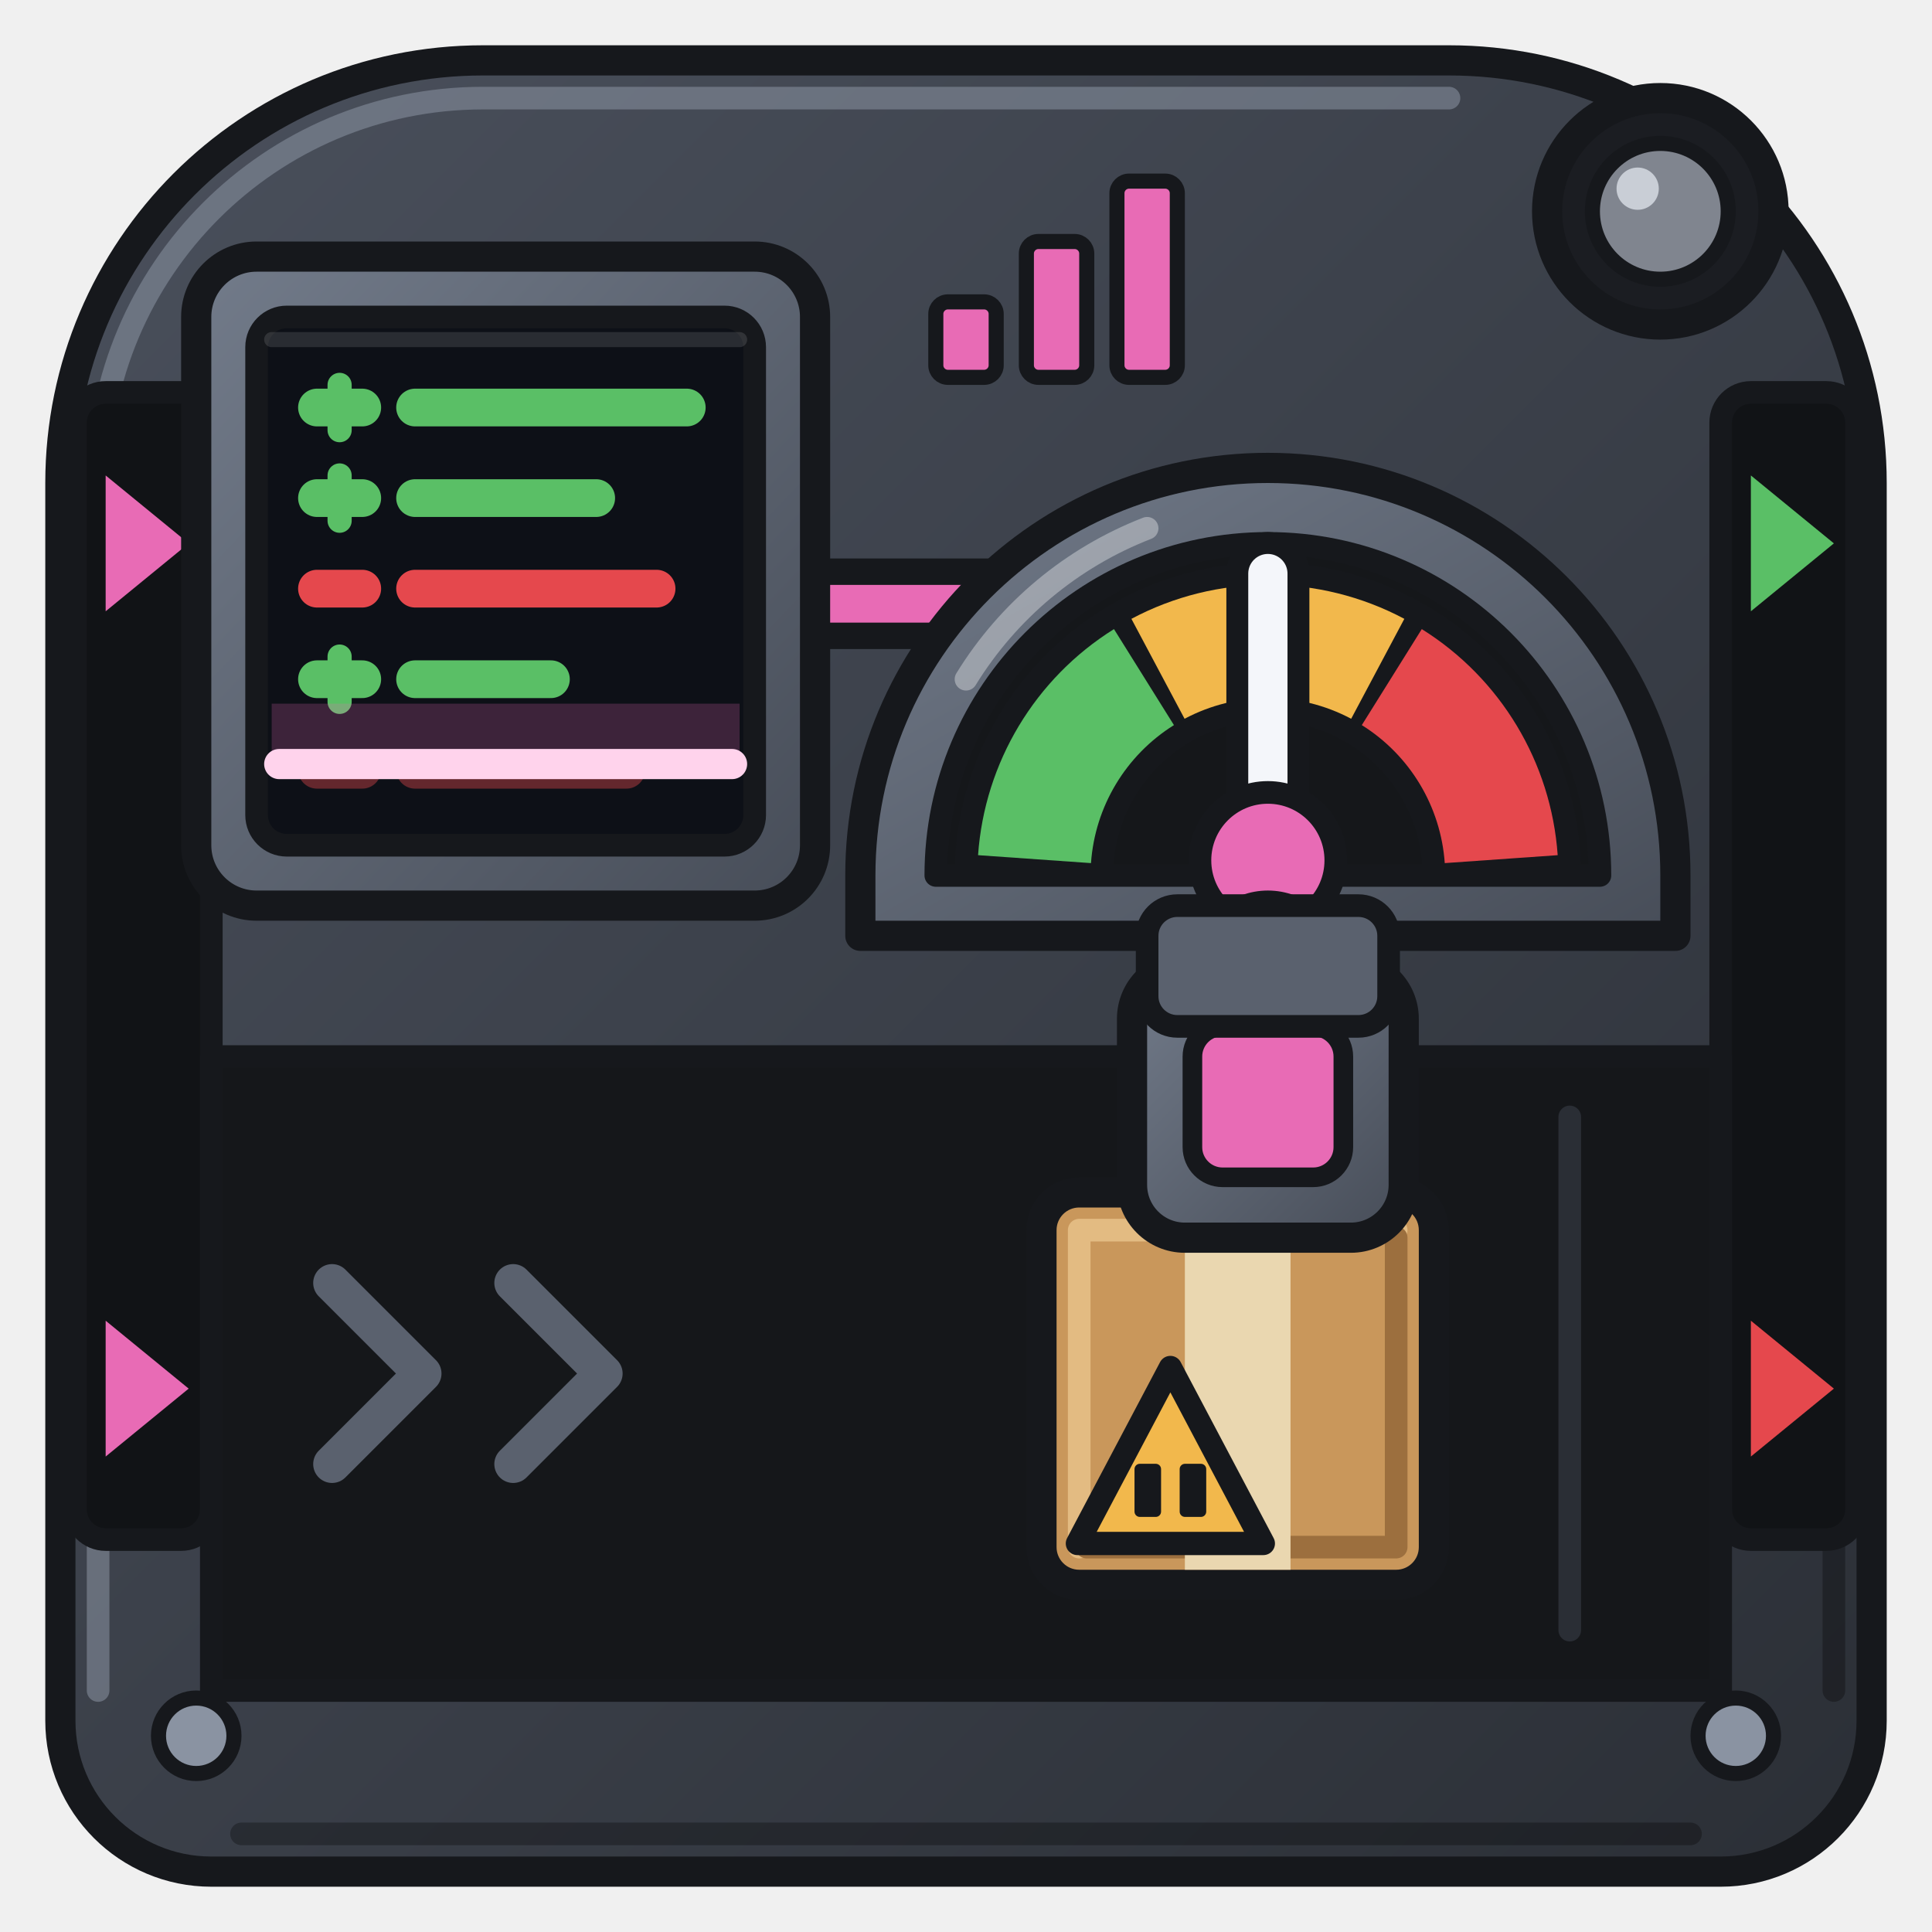
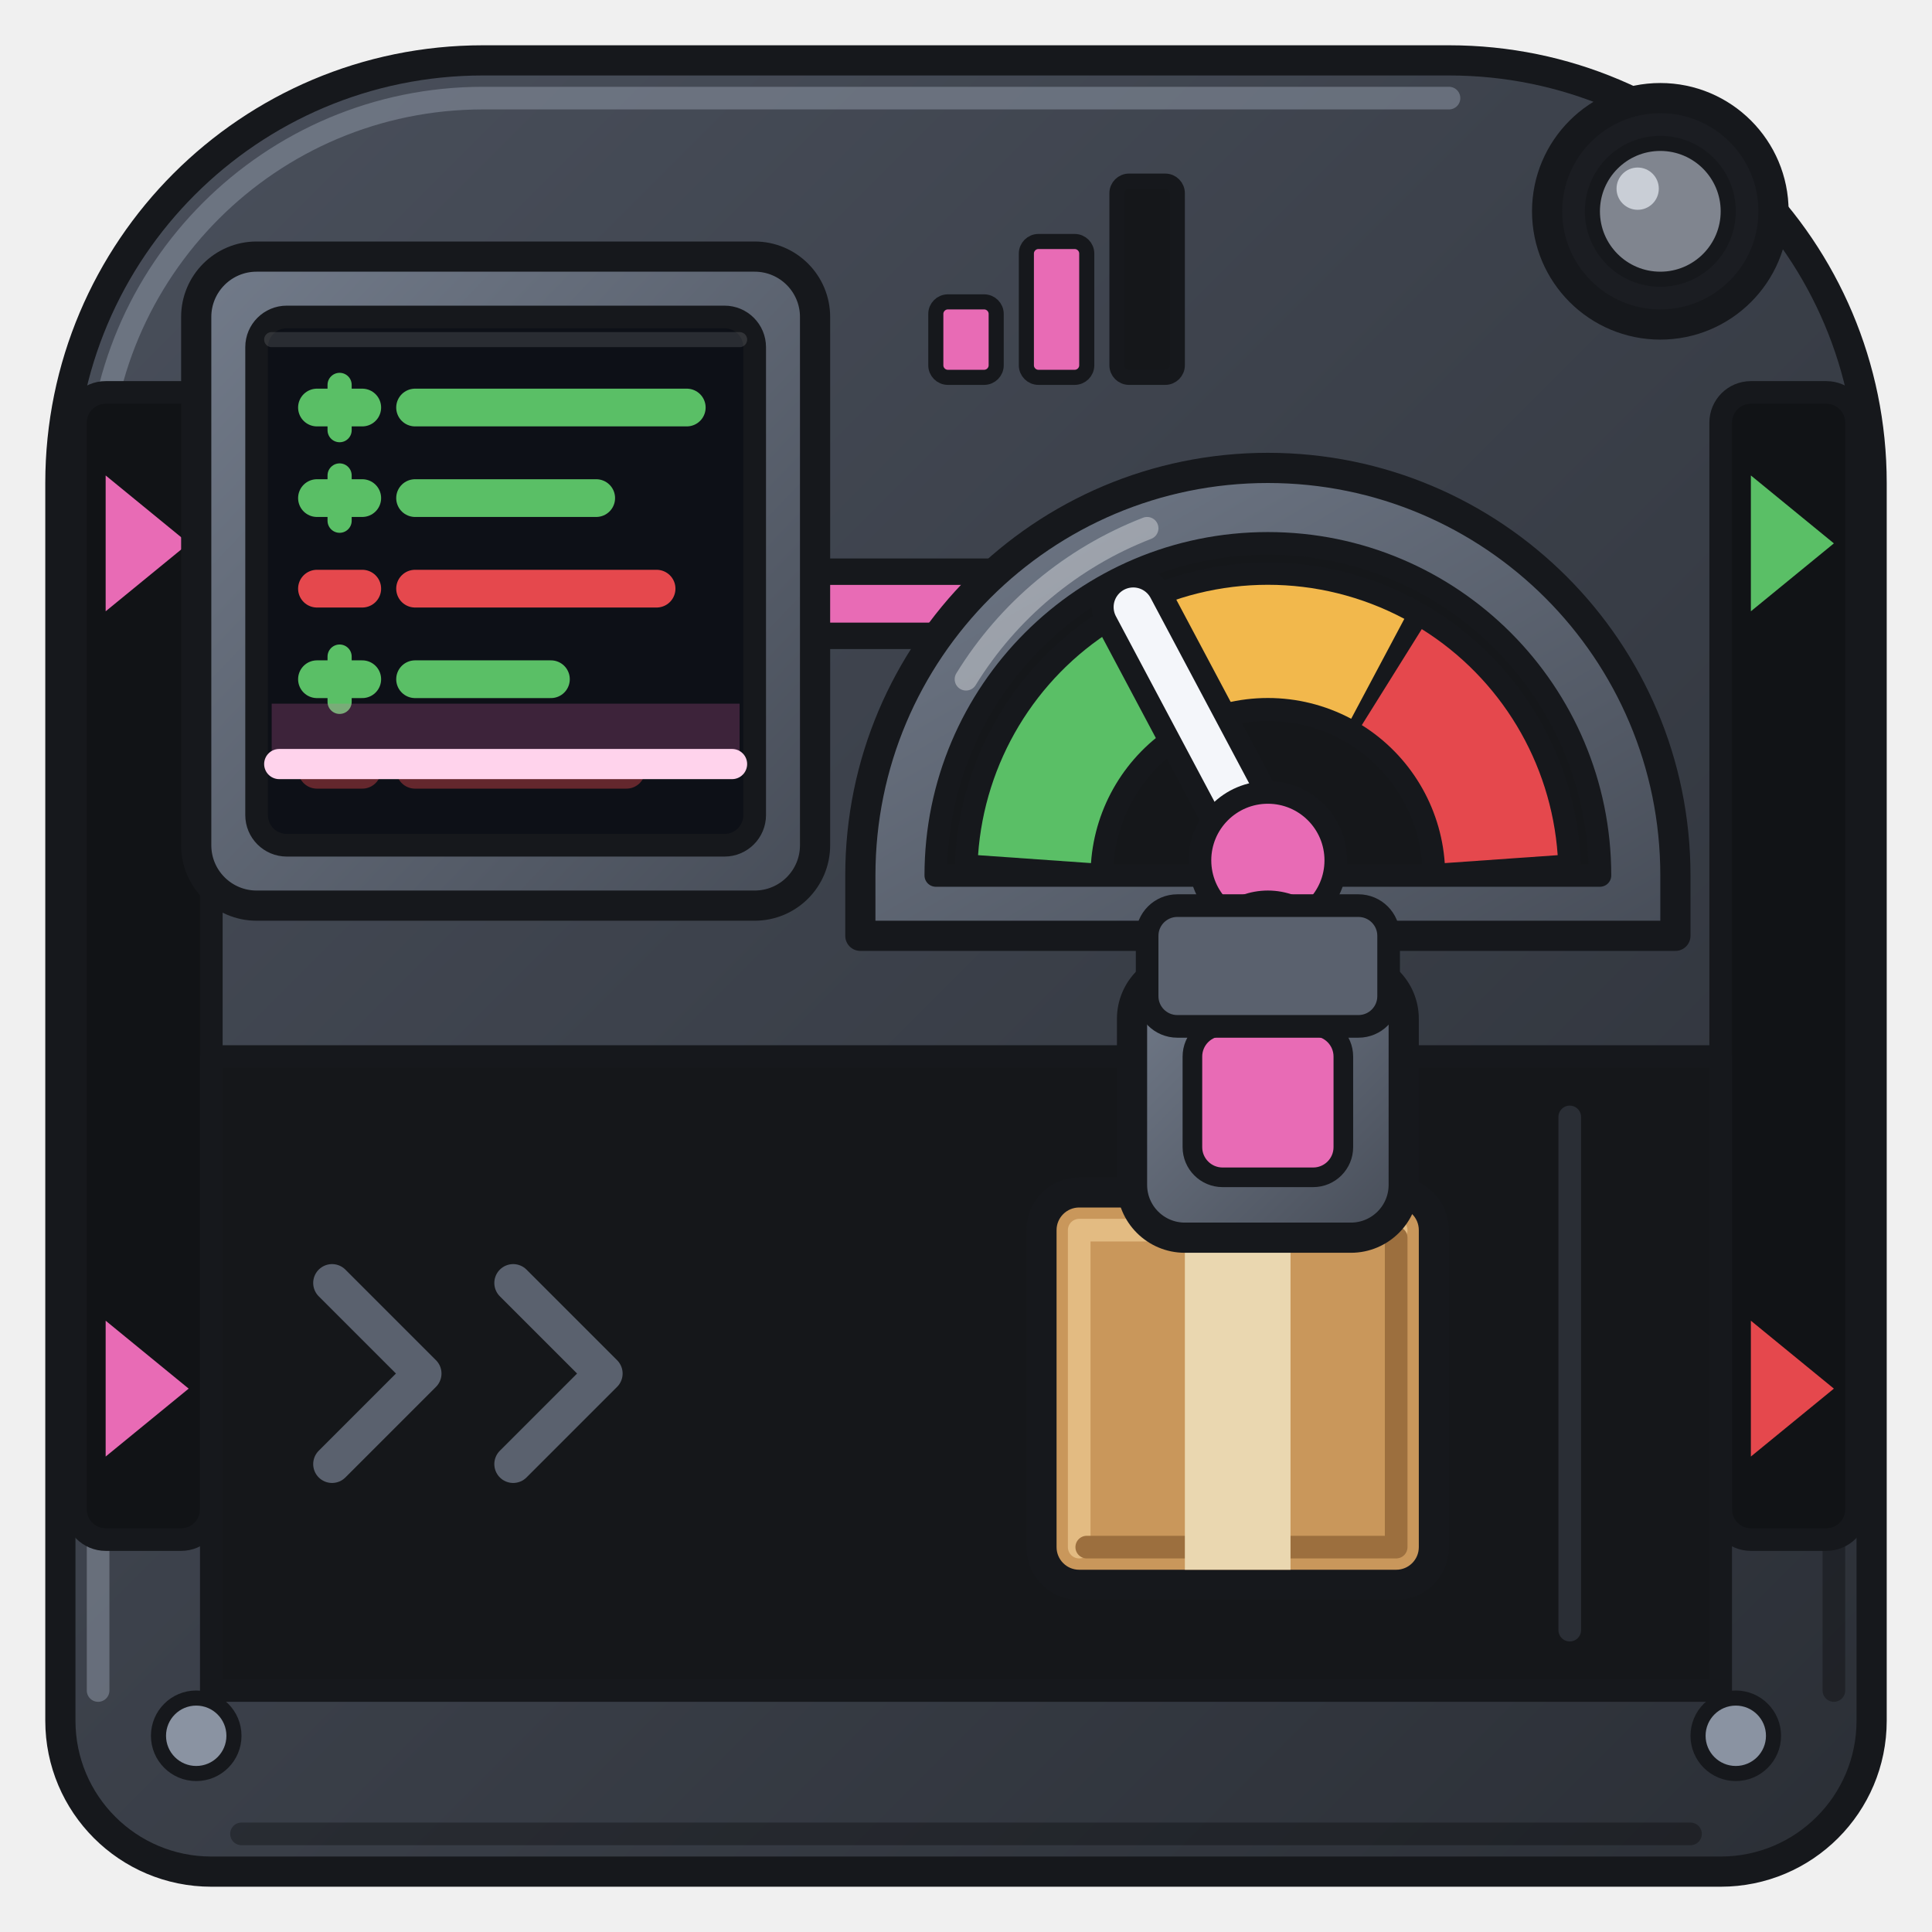
<svg xmlns="http://www.w3.org/2000/svg" width="128" height="128" viewBox="0 0 128 128">
  <defs>
    <linearGradient id="gb" x1="0" y1="0" x2="1" y2="1">
      <stop offset="0" stop-color="#4A505C" />
      <stop offset="1" stop-color="#2B2F36" />
    </linearGradient>
    <linearGradient id="gs" x1="0" y1="0" x2="1" y2="1">
      <stop offset="0" stop-color="#727B8A" />
      <stop offset="1" stop-color="#474D58" />
    </linearGradient>
  </defs>
  <path d="M32,4 H96 A28,28 0 0 1 124,32 V114 A10,10 0 0 1 114,124 H14 A10,10 0 0 1 4,114 V32 A28,28 0 0 1 32,4 Z" fill="url(#gb)" stroke="#16181C" stroke-width="2" stroke-linejoin="round" stroke-linecap="round" />
  <path d="M6.5,112 V32 A25.5,25.5 0 0 1 32,6.5 H96" fill="none" stroke="#8A93A2" stroke-width="1.5" stroke-linejoin="round" stroke-linecap="round" opacity="0.55" />
  <path d="M16,121.5 H112 M121.5,34 V112" fill="none" stroke="#000000" stroke-width="1.5" stroke-linejoin="round" stroke-linecap="round" opacity="0.3" />
  <circle cx="13" cy="115" r="2.5" fill="#8A93A2" stroke="#16181C" stroke-width="1" stroke-linejoin="round" stroke-linecap="round" />
  <circle cx="115" cy="115" r="2.5" fill="#8A93A2" stroke="#16181C" stroke-width="1" stroke-linejoin="round" stroke-linecap="round" />
  <rect x="5" y="26" width="9" height="76" rx="2" fill="#111316" stroke="#16181C" stroke-width="1.5" stroke-linejoin="round" stroke-linecap="round" />
  <path d="M7,31.5 L12.5,36 L7,40.5 Z" fill="#E86BB5" />
  <path d="M7,87.5 L12.5,92 L7,96.5 Z" fill="#E86BB5" />
  <rect x="114" y="26" width="9" height="76" rx="2" fill="#111316" stroke="#16181C" stroke-width="1.5" stroke-linejoin="round" stroke-linecap="round" />
  <path d="M116,31.5 L121.5,36 L116,40.5 Z" fill="#5ABF66" />
  <path d="M116,87.5 L121.5,92 L116,96.5 Z" fill="#E5484D" />
  <rect x="62" y="20" width="4" height="5" rx="0.8" fill="#E86BB5" stroke="#16181C" stroke-width="1" stroke-linejoin="round" stroke-linecap="round" />
  <rect x="68" y="16" width="4" height="9" rx="0.8" fill="#E86BB5" stroke="#16181C" stroke-width="1" stroke-linejoin="round" stroke-linecap="round" />
-   <rect x="74" y="12" width="4" height="13" rx="0.8" fill="#E86BB5" stroke="#16181C" stroke-width="1" stroke-linejoin="round" stroke-linecap="round" />
+   <rect x="74" y="12" width="4" height="13" rx="0.8" fill="#15171A" stroke="#16181C" stroke-width="1" stroke-linejoin="round" stroke-linecap="round" />
  <rect x="14" y="70" width="100" height="42" fill="#15171A" stroke="#16181C" stroke-width="1.5" stroke-linejoin="round" stroke-linecap="round" />
  <path d="M22,85 L28,91 L22,97 M34,85 L40,91 L34,97" fill="none" stroke="#5A616E" stroke-width="2.5" stroke-linejoin="round" stroke-linecap="round" />
  <path d="M104,74 V108" fill="none" stroke="#2A2E35" stroke-width="1.5" stroke-linejoin="round" stroke-linecap="round" />
  <rect x="69" y="79" width="26" height="26" rx="2.5" fill="#C9975B" stroke="#16181C" stroke-width="2" stroke-linejoin="round" stroke-linecap="round" />
  <path d="M71.5,81.5 H92.5 M71.5,81.5 V102.5" fill="none" stroke="#E3BB82" stroke-width="1.5" stroke-linejoin="round" stroke-linecap="round" />
  <path d="M72,102.5 H92.5 V82" fill="none" stroke="#9C6F3E" stroke-width="1.5" stroke-linejoin="round" stroke-linecap="round" />
  <rect x="78.5" y="80" width="7" height="24" fill="#EAD7B0" />
-   <g transform="translate(70.5 89.5) scale(0.44)">
-     <path d="M16,2.5 L30,29 L2,29 Z" fill="#F2B84C" stroke="#16181C" stroke-width="3.5" stroke-linejoin="round" stroke-linecap="round" />
-     <rect x="10.6" y="17" width="4" height="8" rx="0.8" fill="#16181C" />
-     <rect x="17.4" y="17" width="4" height="8" rx="0.8" fill="#16181C" />
-   </g>
  <path d="M52,40 L66,40" fill="none" stroke="#16181C" stroke-width="6" stroke-linejoin="round" stroke-linecap="round" />
  <path d="M52,40 L66,40" fill="none" stroke="#E86BB5" stroke-width="2.5" stroke-linejoin="round" stroke-linecap="round" />
  <rect x="13" y="17" width="41" height="43" rx="4" fill="url(#gs)" stroke="#16181C" stroke-width="2" stroke-linejoin="round" stroke-linecap="round" />
  <rect x="17" y="21" width="33" height="35" rx="2" fill="#0D1017" stroke="#16181C" stroke-width="1.5" stroke-linejoin="round" stroke-linecap="round" />
  <path d="M21,27 H24 M27.5,27 H45.5" fill="none" stroke="#5ABF66" stroke-width="2.5" stroke-linejoin="round" stroke-linecap="round" />
  <path d="M22.5,25.5 V28.5" fill="none" stroke="#5ABF66" stroke-width="1.6" stroke-linejoin="round" stroke-linecap="round" />
  <path d="M21,33 H24 M27.5,33 H39.5" fill="none" stroke="#5ABF66" stroke-width="2.5" stroke-linejoin="round" stroke-linecap="round" />
  <path d="M22.5,31.5 V34.5" fill="none" stroke="#5ABF66" stroke-width="1.6" stroke-linejoin="round" stroke-linecap="round" />
  <path d="M21,39 H24 M27.5,39 H43.5" fill="none" stroke="#E5484D" stroke-width="2.5" stroke-linejoin="round" stroke-linecap="round" />
  <path d="M21,45 H24 M27.5,45 H36.5" fill="none" stroke="#5ABF66" stroke-width="2.5" stroke-linejoin="round" stroke-linecap="round" />
  <path d="M22.5,43.5 V46.5" fill="none" stroke="#5ABF66" stroke-width="1.6" stroke-linejoin="round" stroke-linecap="round" />
  <path d="M21,51 H24 M27.5,51 H41.5" fill="none" stroke="#E5484D" stroke-width="2.5" stroke-linejoin="round" stroke-linecap="round" opacity="0.4" />
  <rect x="18" y="46.62" width="31" height="4" fill="#E86BB5" opacity="0.22" />
  <path d="M18.5,50.62 L48.5,50.62" fill="none" stroke="#FFD3EC" stroke-width="2" stroke-linejoin="round" stroke-linecap="round" />
  <path d="M18,22.5 H49" fill="none" stroke="#FFFFFF" stroke-width="1" stroke-linejoin="round" stroke-linecap="round" opacity="0.12" />
  <path d="M57,58 A27,27 0 0 1 111,58 V62 H57 Z" fill="url(#gs)" stroke="#16181C" stroke-width="2" stroke-linejoin="round" stroke-linecap="round" />
  <path d="M62,58 A22,22 0 0 1 106,58 Z" fill="#15171A" stroke="#16181C" stroke-width="1.5" stroke-linejoin="round" stroke-linecap="round" />
  <path d="M68.51,57.46 A15.5,15.5 0 0 1 99.49,57.46" fill="none" stroke="#16181C" stroke-width="10.5" />
  <path d="M68.54,56.92 A15.5,15.5 0 0 1 75.79,44.86" fill="none" stroke="#5ABF66" stroke-width="7.5" />
  <path d="M76.72,44.31 A15.5,15.5 0 0 1 91.28,44.31" fill="none" stroke="#F2B84C" stroke-width="7.5" />
  <path d="M92.21,44.86 A15.5,15.5 0 0 1 99.46,56.92" fill="none" stroke="#E5484D" stroke-width="7.5" />
  <path d="M64,45 A24.5,24.5 0 0 1 76,35" fill="none" stroke="#FFFFFF" stroke-width="1.5" stroke-linejoin="round" stroke-linecap="round" opacity="0.35" />
-   <path d="M84,57 L84,38" fill="none" stroke="#16181C" stroke-width="5.5" stroke-linejoin="round" stroke-linecap="round" />
-   <path d="M84,57 L84,38" fill="none" stroke="#F4F6FA" stroke-width="2.6" stroke-linejoin="round" stroke-linecap="round" />
+   <path d="M84,57 L75.08,40.22" fill="none" stroke="#16181C" stroke-width="5.5" stroke-linejoin="round" stroke-linecap="round" />
+   <path d="M84,57 L75.08,40.22" fill="none" stroke="#F4F6FA" stroke-width="2.6" stroke-linejoin="round" stroke-linecap="round" />
  <circle cx="84" cy="57" r="4.5" fill="#E86BB5" stroke="#16181C" stroke-width="1.5" stroke-linejoin="round" stroke-linecap="round" />
  <path d="M84,64 L84,73" fill="none" stroke="#16181C" stroke-width="10" stroke-linejoin="round" stroke-linecap="round" />
  <path d="M84,64 L84,73" fill="none" stroke="#8A93A2" stroke-width="6" stroke-linejoin="round" stroke-linecap="round" />
  <g transform="translate(84 73)">
    <rect x="-9" y="-9" width="18" height="18" rx="3.5" fill="url(#gs)" stroke="#16181C" stroke-width="2" stroke-linejoin="round" stroke-linecap="round" />
    <rect x="-5" y="-5" width="10" height="10" rx="2" fill="#E86BB5" stroke="#16181C" stroke-width="1.3" stroke-linejoin="round" stroke-linecap="round" />
    <path d="M-6.5,-6.5 H5" fill="none" stroke="#FFFFFF" stroke-width="1.2" stroke-linejoin="round" stroke-linecap="round" opacity="0.35" />
  </g>
  <rect x="76" y="60" width="16" height="8" rx="2" fill="#5A616E" stroke="#16181C" stroke-width="1.5" stroke-linejoin="round" stroke-linecap="round" />
  <circle cx="110" cy="14" r="7.5" fill="#1B1D22" stroke="#16181C" stroke-width="2" stroke-linejoin="round" stroke-linecap="round" />
  <circle cx="110" cy="14" r="4.5" fill="#80858F" stroke="#16181C" stroke-width="1" stroke-linejoin="round" stroke-linecap="round" />
  <circle cx="108.5" cy="12.5" r="1.4" fill="#C9CED6" />
</svg>
